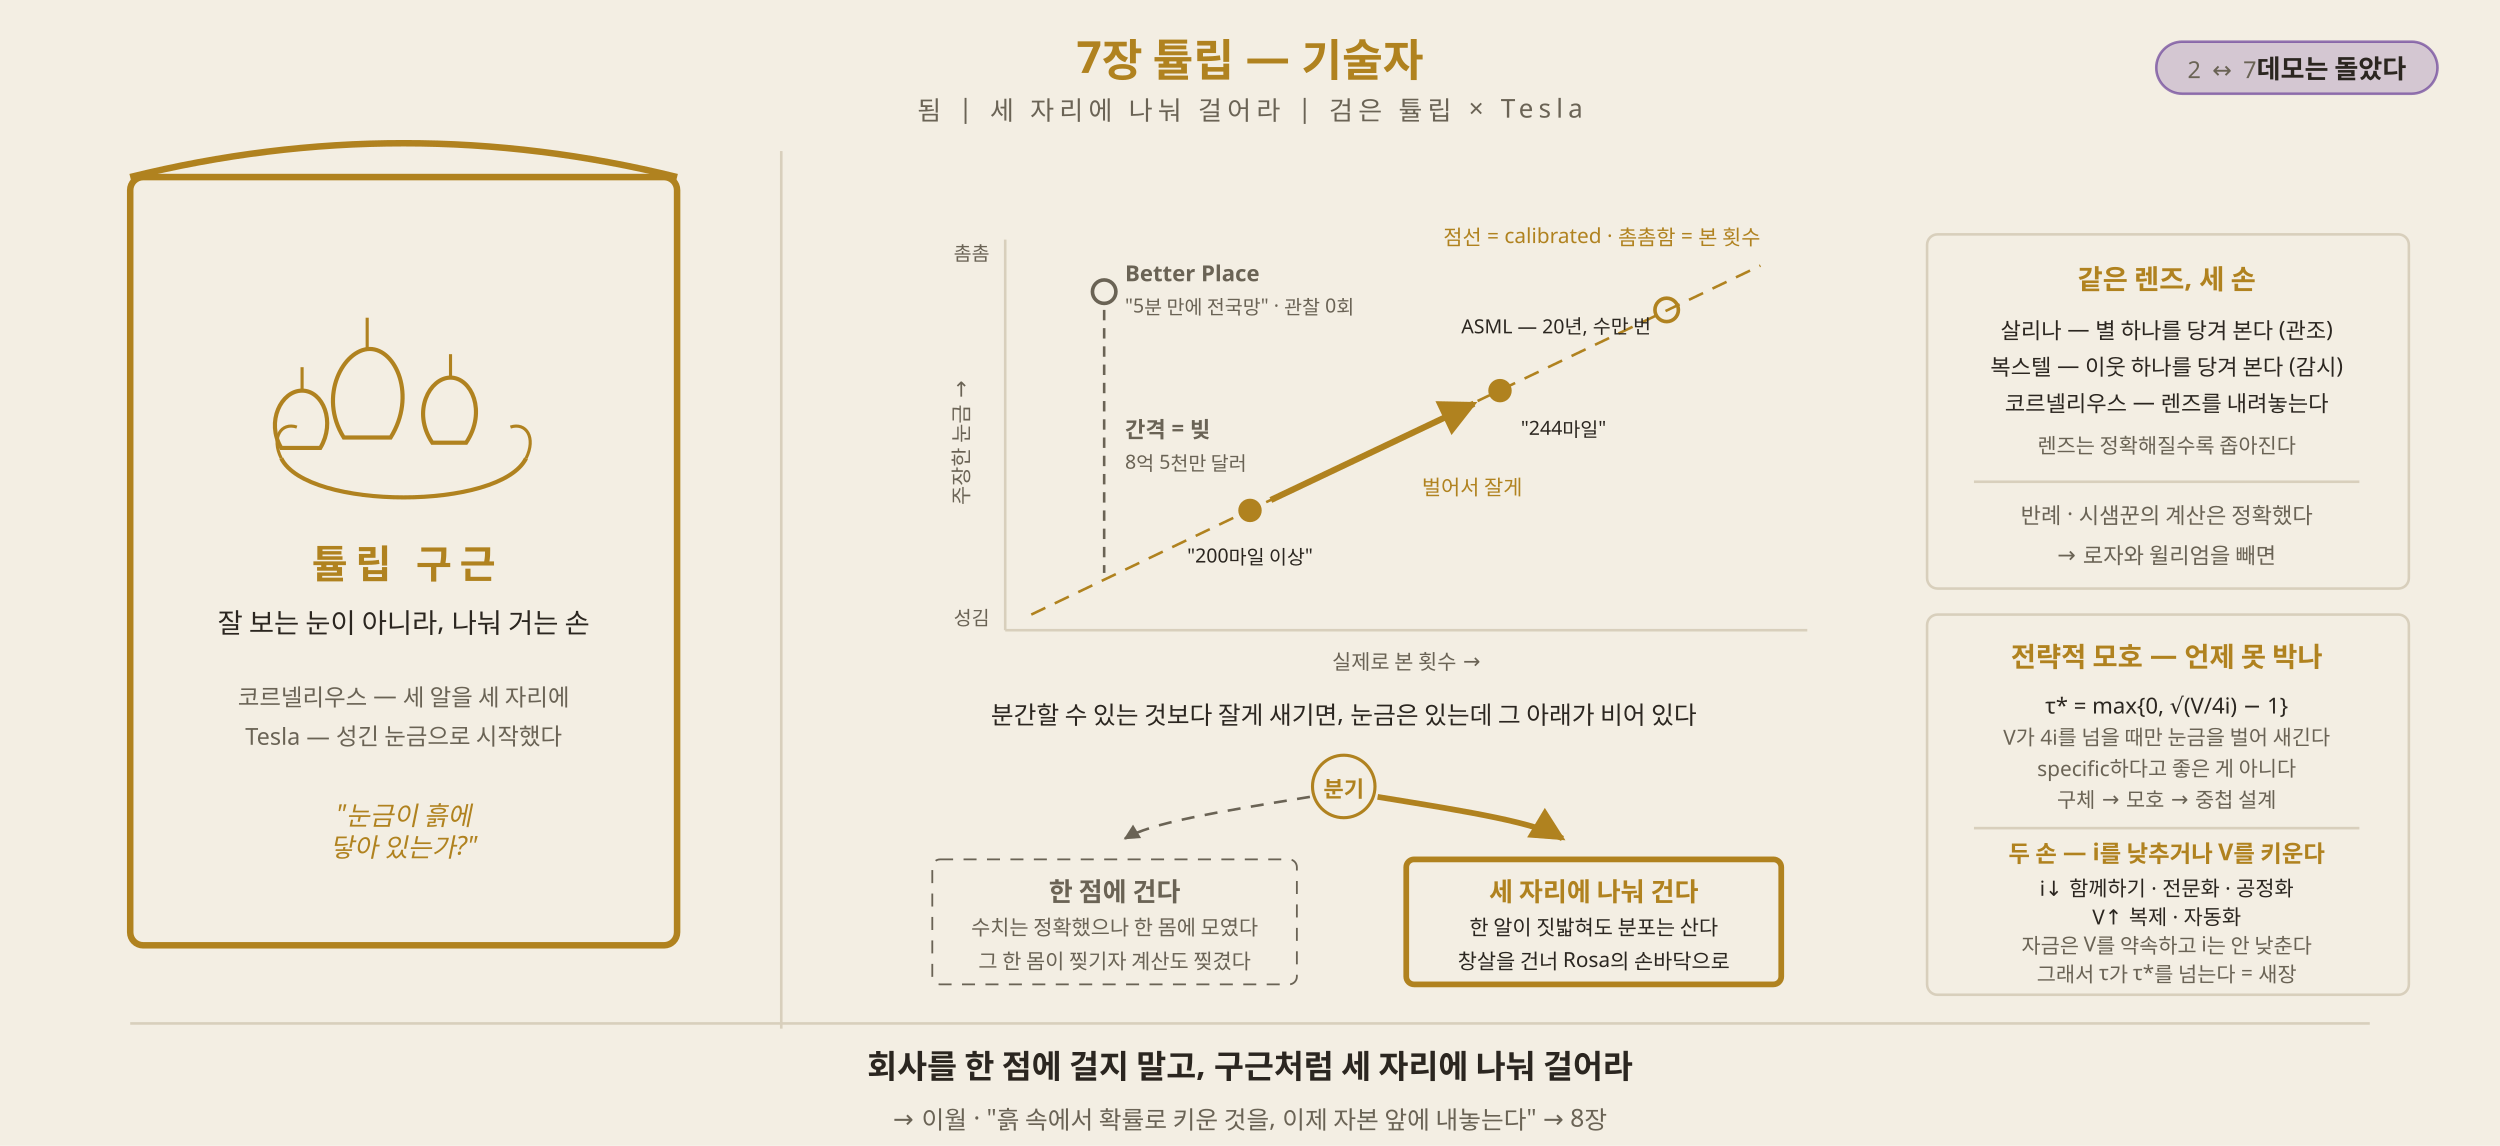
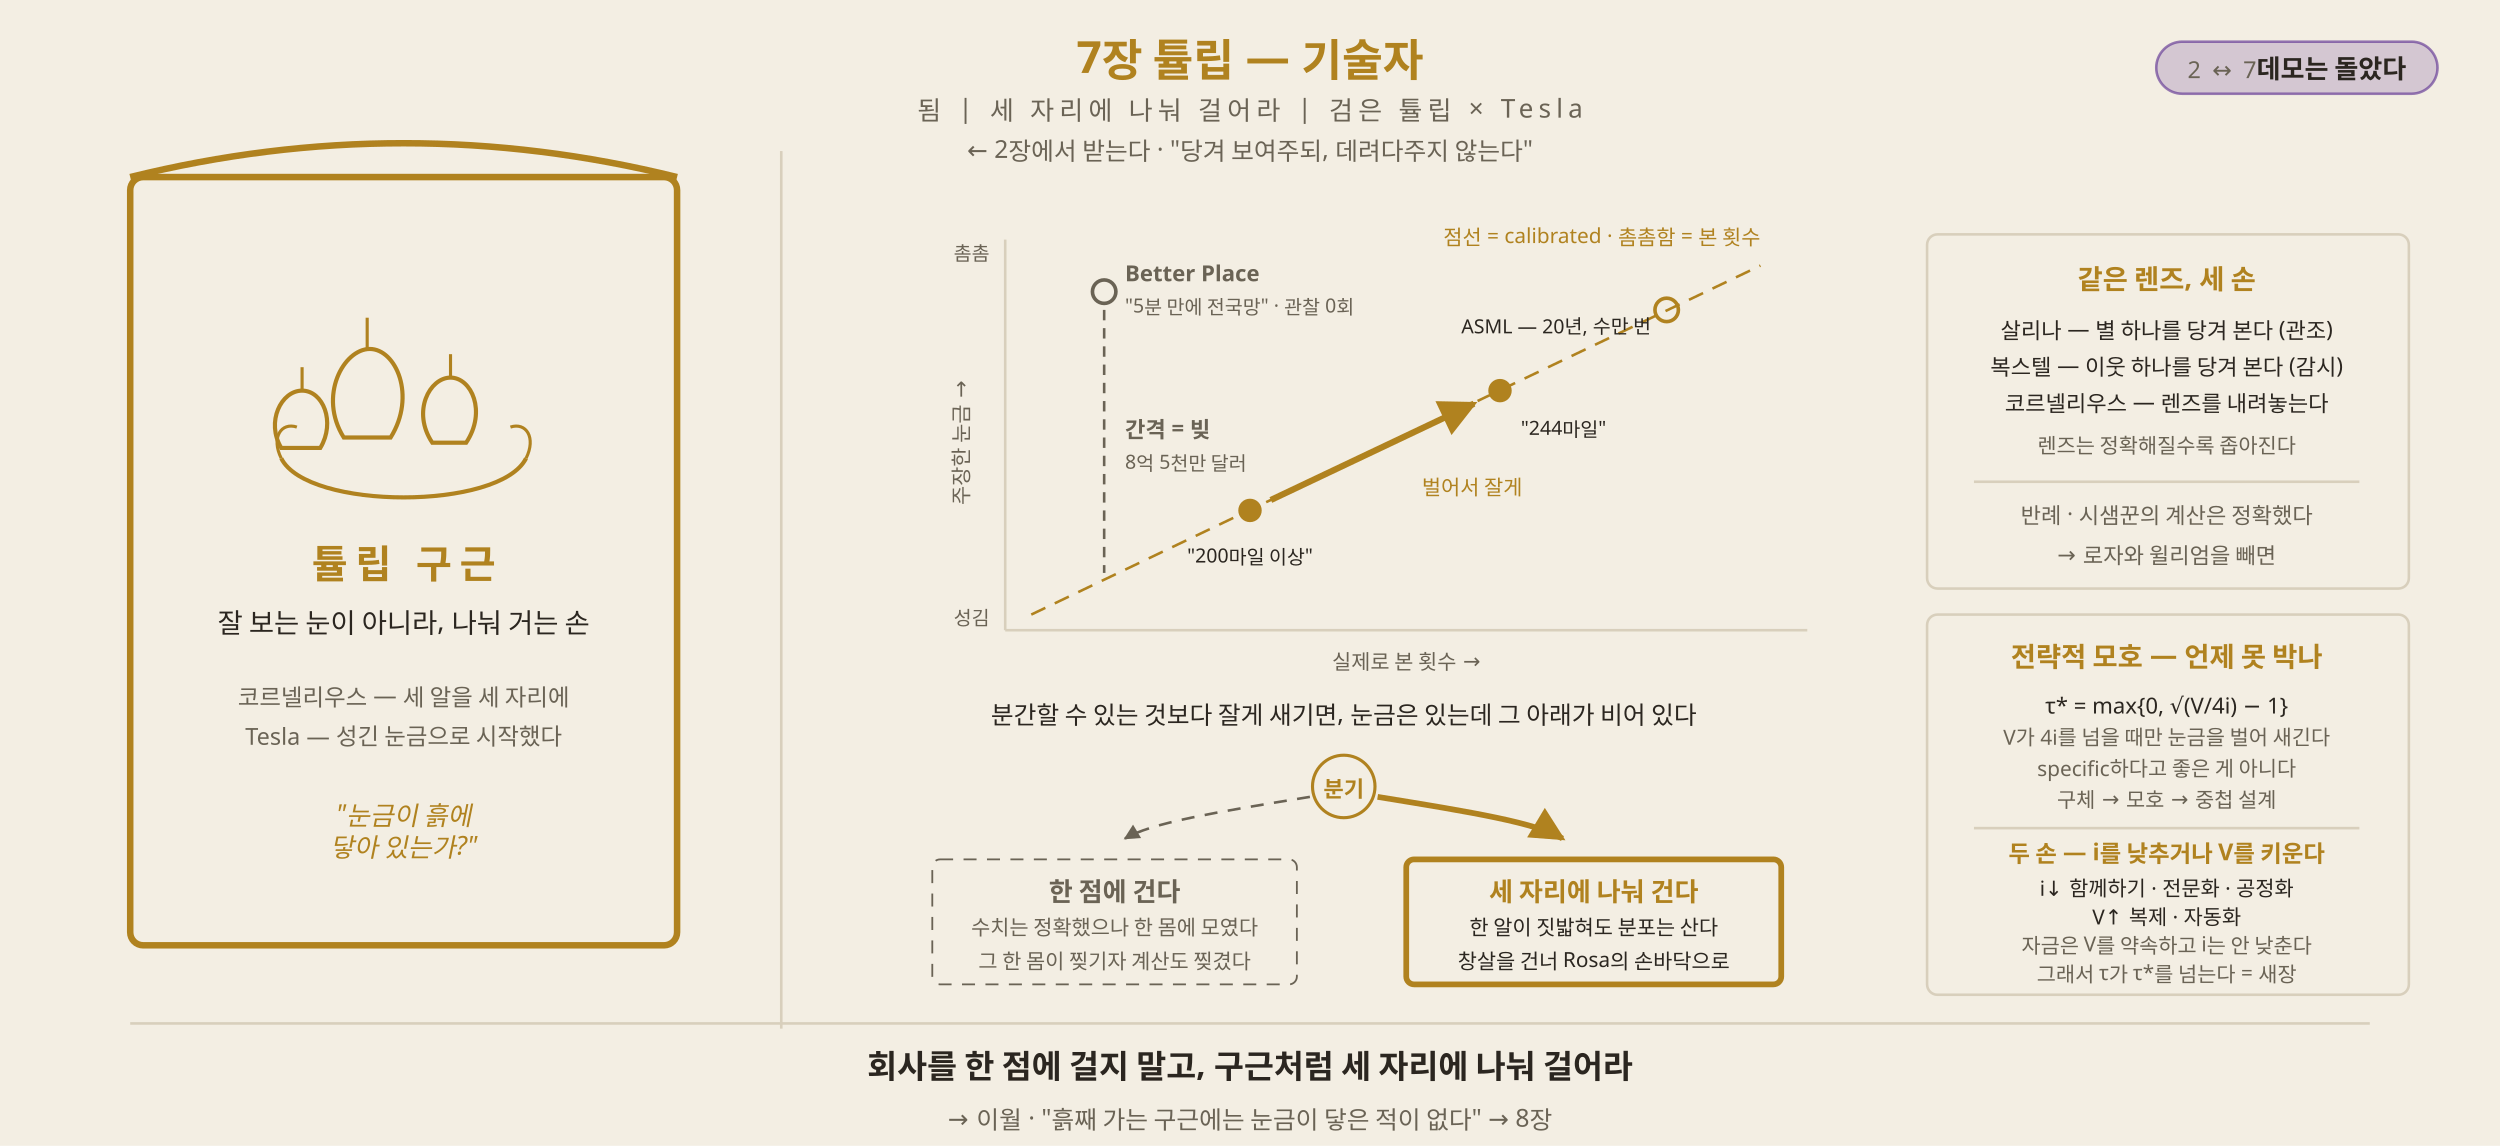
<svg xmlns="http://www.w3.org/2000/svg" viewBox="0 0 960 440" width="960" height="440">
  <style>
    text { font-family: 'Noto Sans KR', 'Apple SD Gothic Neo', sans-serif; }
    .t  { fill: #B0821F; }
    .ink{ fill: #2b2620; }
    .gy { fill: #6a6355; }
  </style>
  <rect width="960" height="440" fill="#F3EEE3" />
  <text x="480" y="28" text-anchor="middle" font-size="17" font-weight="700" class="t">7장 튤립 — 기술자</text>
  <text x="480" y="46" text-anchor="middle" font-size="10" class="gy" letter-spacing="2">됨 | 세 자리에 나눠 걸어라 | 검은 튤립 × Tesla</text>
+   <text x="480" y="61" text-anchor="middle" font-size="9.5" class="gy">← 2장에서 받는다 · "당겨 보여주되, 데려다주지 않는다"</text>
  <g>
    <rect x="828" y="16" width="108" height="20" rx="10" fill="#491786" opacity="0.18" />
    <rect x="828" y="16" width="108" height="20" rx="10" fill="none" stroke="#491786" stroke-width="1" opacity="0.55" />
    <text x="840" y="30" font-size="9" class="gy" letter-spacing="1">2 ↔ 7</text>
    <text x="924" y="30" text-anchor="end" font-size="10" font-weight="700" class="ink">데모는 돌았다</text>
  </g>
  <rect x="50" y="68" width="210" height="295" rx="5" fill="none" stroke="#B0821F" stroke-width="2.5" />
  <path d="M 50,68 Q 155,42 260,68" fill="none" stroke="#B0821F" stroke-width="2.5" />
  <g stroke="#B0821F" fill="none" stroke-width="1.6">
    <path d="M 108 176 C 118 196, 192 196, 202 176" />
    <path d="M 108 176 C 104 168, 108 162, 114 164" stroke-width="1.2" />
    <path d="M 202 176 C 206 168, 202 162, 196 164" stroke-width="1.2" />
    <path d="M 132 168 C 122 152, 132 134, 142 134 C 152 134, 160 152, 150 168 Z" />
    <path d="M 141 134 L 141 122" stroke-width="1.2" />
    <path d="M 166 170 C 158 158, 165 145, 173 145 C 181 145, 187 158, 179 170 Z" />
    <path d="M 173 145 L 173 136" stroke-width="1.2" />
    <path d="M 108 172 C 102 162, 108 150, 116 150 C 124 150, 129 162, 123 172 Z" />
    <path d="M 116 150 L 116 141" stroke-width="1.2" />
  </g>
  <text x="155" y="222" text-anchor="middle" font-size="15" font-weight="700" class="t" letter-spacing="3">튤립 구근</text>
  <text x="155" y="243" text-anchor="middle" font-size="10.5" class="ink">잘 보는 눈이 아니라, 나눠 거는 손</text>
  <text x="155" y="271" text-anchor="middle" font-size="9" class="gy">코르넬리우스 — 세 알을 세 자리에</text>
  <text x="155" y="286" text-anchor="middle" font-size="9" class="gy">Tesla — 성긴 눈금으로 시작했다</text>
  <text x="155" y="316" text-anchor="middle" font-size="10" class="t" font-style="italic">"눈금이 흙에</text>
  <text x="155" y="329" text-anchor="middle" font-size="10" class="t" font-style="italic">닿아 있는가?"</text>
  <line x1="300" y1="58" x2="300" y2="395" stroke="#d8cfbc" stroke-width="1" />
  <defs>
    <marker id="ag" viewBox="0 0 10 10" refX="9" refY="5" markerWidth="6" markerHeight="6" orient="auto-start-reverse">
      <path d="M 0 0 L 10 5 L 0 10 z" fill="#B0821F" />
    </marker>
    <marker id="agy" viewBox="0 0 10 10" refX="9" refY="5" markerWidth="6" markerHeight="6" orient="auto-start-reverse">
      <path d="M 0 0 L 10 5 L 0 10 z" fill="#6a6355" />
    </marker>
  </defs>
  <line x1="386" y1="92" x2="386" y2="242" stroke="#d8cfbc" stroke-width="1" />
  <line x1="386" y1="242" x2="694" y2="242" stroke="#d8cfbc" stroke-width="1" />
  <text x="380" y="100" text-anchor="end" font-size="7.5" class="gy">촘촘</text>
  <text x="380" y="240" text-anchor="end" font-size="7.5" class="gy">성김</text>
  <text x="540" y="257" text-anchor="middle" font-size="8" class="gy">실제로 본 횟수 →</text>
  <text x="372" y="170" text-anchor="middle" font-size="8" class="gy" transform="rotate(-90,372,170)">주장한 눈금 →</text>
  <line x1="396" y1="236" x2="676" y2="102" stroke="#B0821F" stroke-width="1" stroke-dasharray="6,4" />
  <text x="676" y="94" text-anchor="end" font-size="8" class="t">점선 = calibrated · 촘촘함 = 본 횟수</text>
  <circle cx="424" cy="112" r="4.5" fill="none" stroke="#6a6355" stroke-width="1.4" />
  <line x1="424" y1="119" x2="424" y2="220" stroke="#6a6355" stroke-width="1" stroke-dasharray="4,3" />
  <text x="432" y="108" font-size="8.5" font-weight="700" class="gy">Better Place</text>
  <text x="432" y="120" font-size="7.5" class="gy">"5분 만에 전국망" · 관찰 0회</text>
  <text x="432" y="168" font-size="8.5" font-weight="700" class="gy">간격 = 빚</text>
  <text x="432" y="180" font-size="7.5" class="gy">8억 5천만 달러</text>
  <circle cx="480" cy="196" r="4.5" fill="#B0821F" />
  <circle cx="576" cy="150" r="4.5" fill="#B0821F" />
  <path d="M 488 192 L 566 155" fill="none" stroke="#B0821F" stroke-width="2.4" marker-end="url(#ag)" />
  <text x="480" y="216" text-anchor="middle" font-size="7.5" class="ink">"200마일 이상"</text>
  <text x="584" y="167" font-size="7.5" class="ink">"244마일"</text>
  <text x="546" y="190" font-size="8" class="t">벌어서 잘게</text>
  <circle cx="640" cy="119" r="4.5" fill="none" stroke="#B0821F" stroke-width="1.4" />
  <text x="634" y="128" text-anchor="end" font-size="7.5" class="ink">ASML — 20년, 수만 번</text>
  <text x="516" y="278" text-anchor="middle" font-size="9.5" class="ink">분간할 수 있는 것보다 잘게 새기면, 눈금은 있는데 그 아래가 비어 있다</text>
  <circle cx="516" cy="302" r="12" fill="none" stroke="#B0821F" stroke-width="1.2" />
  <text x="516" y="306" text-anchor="middle" font-size="8.5" font-weight="700" class="t">분기</text>
  <path d="M 503 306 C 466 312, 442 316, 432 322" fill="none" stroke="#6a6355" stroke-width="1" stroke-dasharray="5,4" marker-end="url(#agy)" />
  <rect x="358" y="330" width="140" height="48" rx="3" fill="none" stroke="#6a6355" stroke-width="0.7" stroke-dasharray="5,4" />
  <text x="428" y="346" text-anchor="middle" font-size="10" font-weight="700" class="gy">한 점에 건다</text>
  <text x="428" y="359" text-anchor="middle" font-size="8" class="gy">수치는 정확했으나 한 몸에 모였다</text>
  <text x="428" y="372" text-anchor="middle" font-size="8" class="gy">그 한 몸이 찢기자 계산도 찢겼다</text>
  <path d="M 529 306 C 566 312, 590 316, 600 322" fill="none" stroke="#B0821F" stroke-width="2.2" marker-end="url(#ag)" />
  <rect x="540" y="330" width="144" height="48" rx="3" fill="none" stroke="#B0821F" stroke-width="2.2" />
  <text x="612" y="346" text-anchor="middle" font-size="10" font-weight="700" class="t">세 자리에 나눠 건다</text>
  <text x="612" y="359" text-anchor="middle" font-size="8" class="ink">한 알이 짓밟혀도 분포는 산다</text>
  <text x="612" y="372" text-anchor="middle" font-size="8" class="ink">창살을 건너 Rosa의 손바닥으로</text>
  <rect x="740" y="90" width="185" height="136" rx="4" fill="none" stroke="#d8cfbc" stroke-width="1" />
  <text x="832" y="111" text-anchor="middle" font-size="10.5" font-weight="700" class="t">같은 렌즈, 세 손</text>
  <text x="832" y="130" text-anchor="middle" font-size="8.5" class="ink">살리나 — 별 하나를 당겨 본다 (관조)</text>
  <text x="832" y="144" text-anchor="middle" font-size="8.5" class="ink">복스텔 — 이웃 하나를 당겨 본다 (감시)</text>
  <text x="832" y="158" text-anchor="middle" font-size="8.5" class="ink">코르넬리우스 — 렌즈를 내려놓는다</text>
  <text x="832" y="174" text-anchor="middle" font-size="8" class="gy">렌즈는 정확해질수록 좁아진다</text>
  <line x1="758" y1="185" x2="906" y2="185" stroke="#d8cfbc" stroke-width="1" />
  <text x="832" y="201" text-anchor="middle" font-size="8.5" class="gy">반례 · 시샘꾼의 계산은 정확했다</text>
  <text x="832" y="216" text-anchor="middle" font-size="8.5" class="gy">→ 로자와 윌리엄을 빼면</text>
  <rect x="740" y="236" width="185" height="146" rx="4" fill="none" stroke="#d8cfbc" stroke-width="1" />
  <text x="832" y="256" text-anchor="middle" font-size="10.5" font-weight="700" class="t">전략적 모호 — 언제 못 박나</text>
  <text x="832" y="274" text-anchor="middle" font-size="8.5" class="ink">τ* = max{0, √(V/4i) − 1}</text>
  <text x="832" y="286" text-anchor="middle" font-size="8" class="gy">V가 4i를 넘을 때만 눈금을 벌어 새긴다</text>
  <text x="832" y="298" text-anchor="middle" font-size="8" class="gy">specific하다고 좋은 게 아니다</text>
  <text x="832" y="310" text-anchor="middle" font-size="8" class="gy">구체 → 모호 → 중첩 설계</text>
  <line x1="758" y1="318" x2="906" y2="318" stroke="#d8cfbc" stroke-width="1" />
  <text x="832" y="331" text-anchor="middle" font-size="9" font-weight="700" class="t">두 손 — i를 낮추거나 V를 키운다</text>
  <text x="832" y="344" text-anchor="middle" font-size="8" class="ink">i↓ 함께하기 · 전문화 · 공정화</text>
  <text x="832" y="355" text-anchor="middle" font-size="8" class="ink">V↑ 복제 · 자동화</text>
  <text x="832" y="366" text-anchor="middle" font-size="8" class="gy">자금은 V를 약속하고 i는 안 낮춘다</text>
  <text x="832" y="377" text-anchor="middle" font-size="8" class="gy">그래서 τ가 τ*를 넘는다 = 새장</text>
  <line x1="50" y1="393" x2="910" y2="393" stroke="#d8cfbc" stroke-width="1" />
  <text x="480" y="414" text-anchor="middle" font-size="12.5" font-weight="700" class="ink">회사를 한 점에 걸지 말고, 구근처럼 세 자리에 나눠 걸어라</text>
-   <text x="480" y="433" text-anchor="middle" font-size="9.5" class="gy">→ 이월 · "흙 속에서 확률로 키운 것을, 이제 자본 앞에 내놓는다" → 8장</text>
+   <text x="480" y="433" text-anchor="middle" font-size="9.5" class="gy">→ 이월 · "흙째 가는 구근에는 눈금이 닿은 적이 없다" → 8장</text>
</svg>
